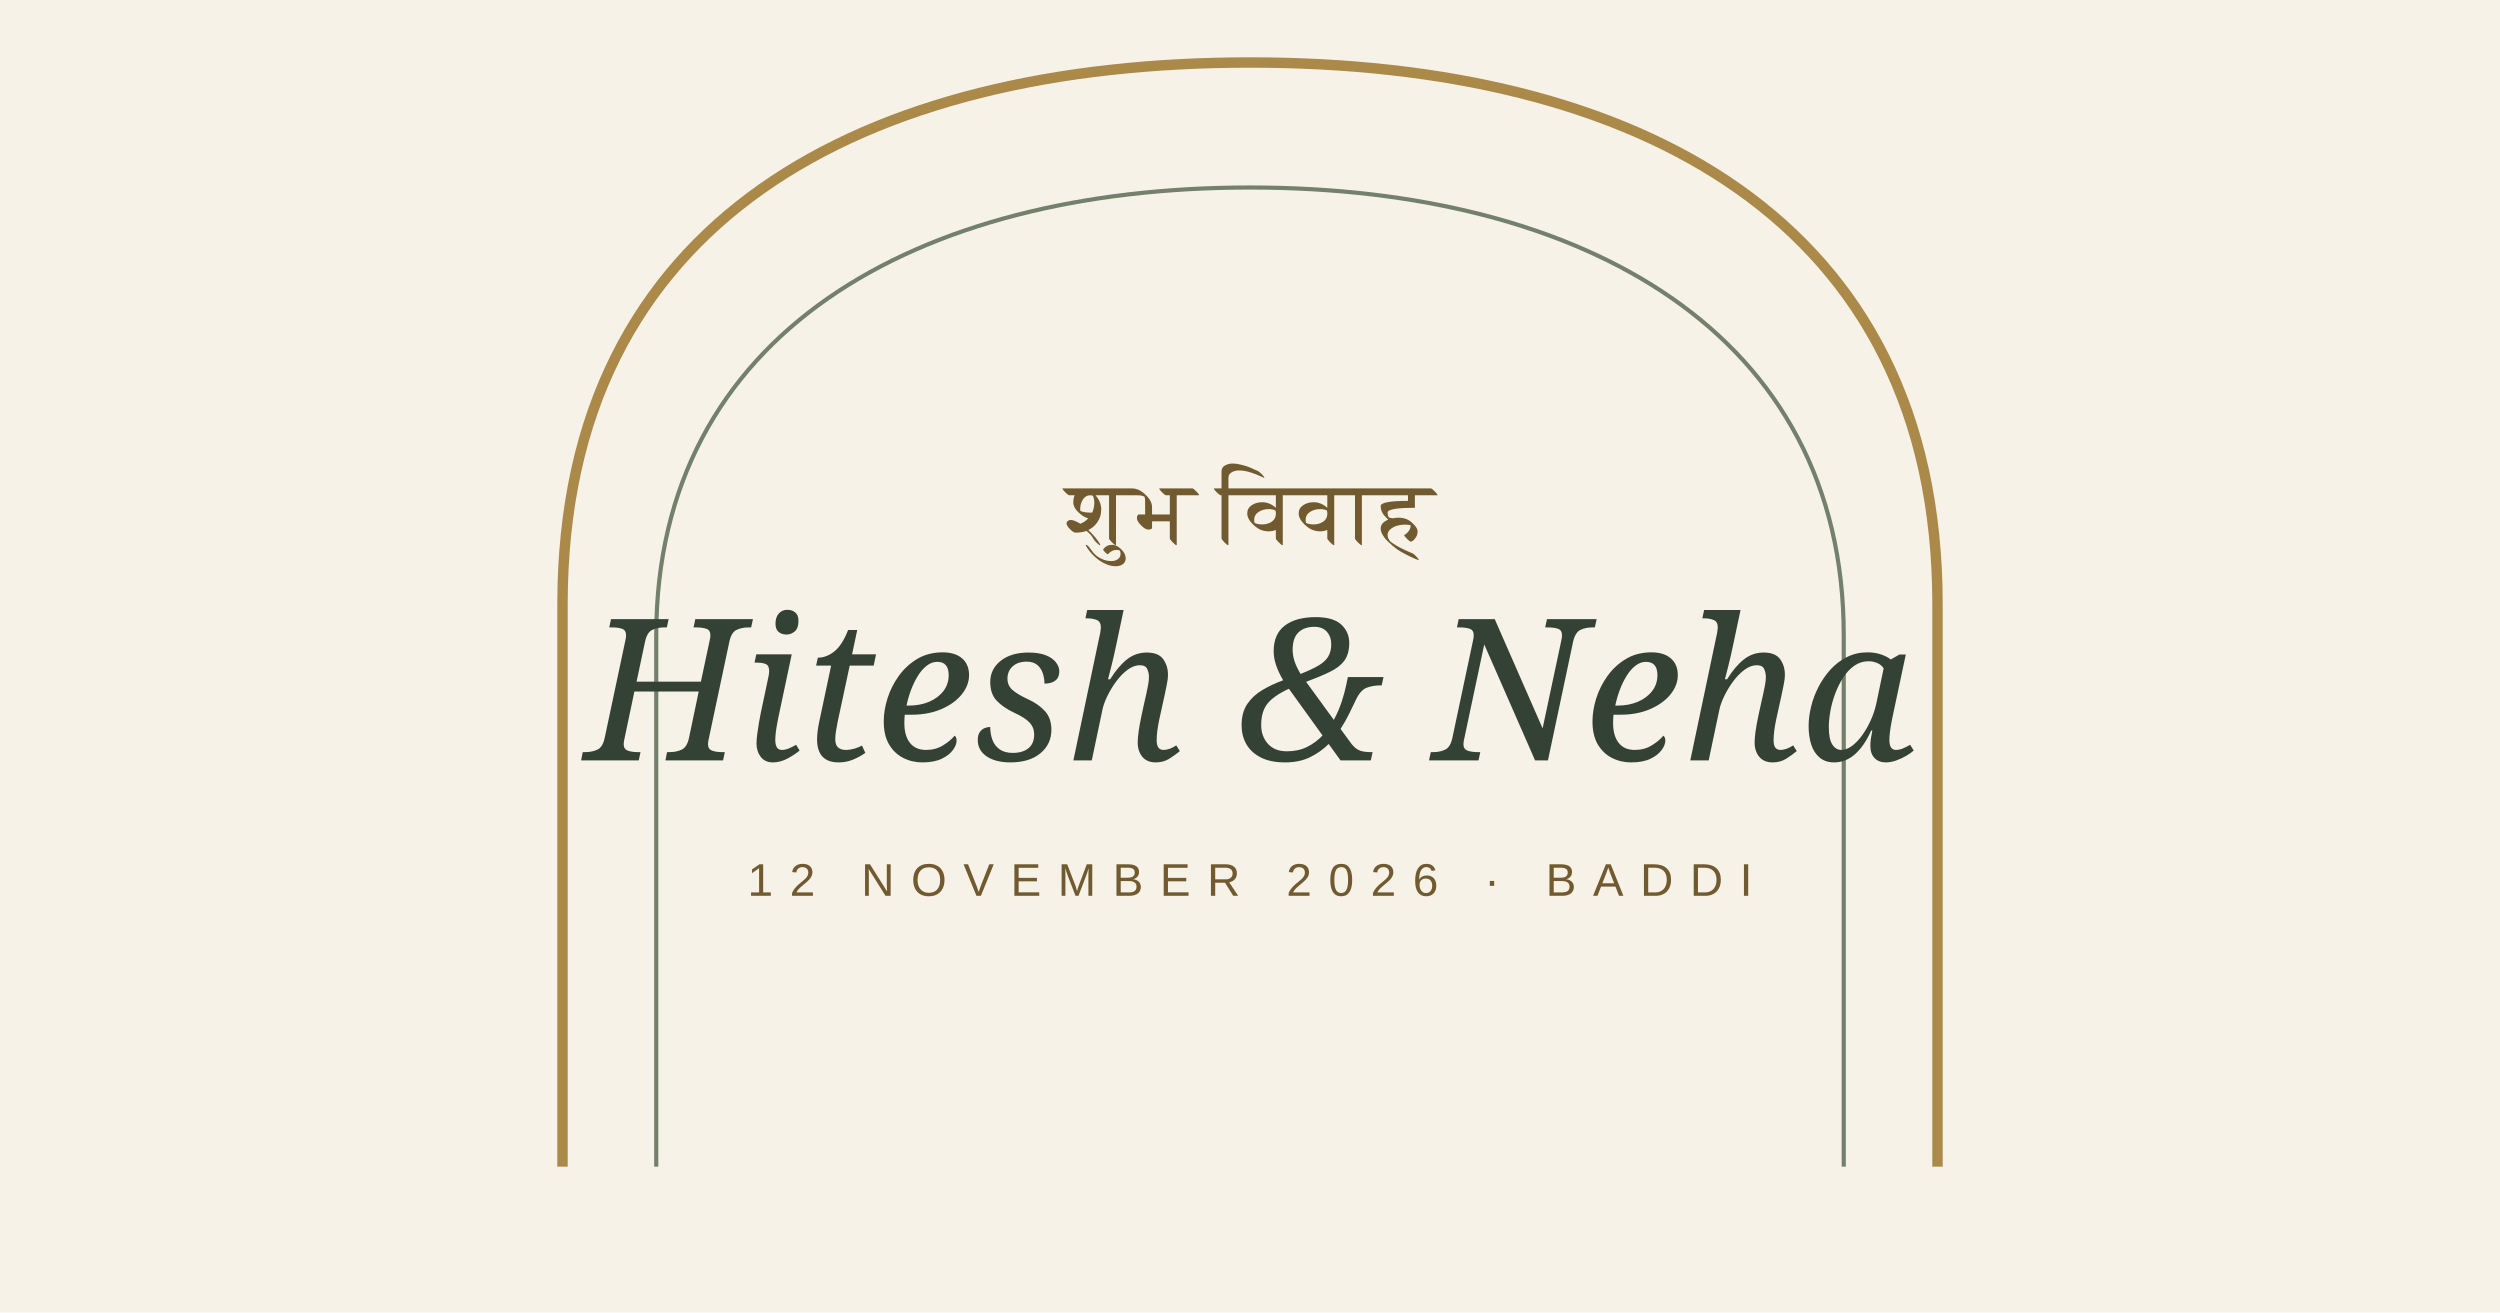
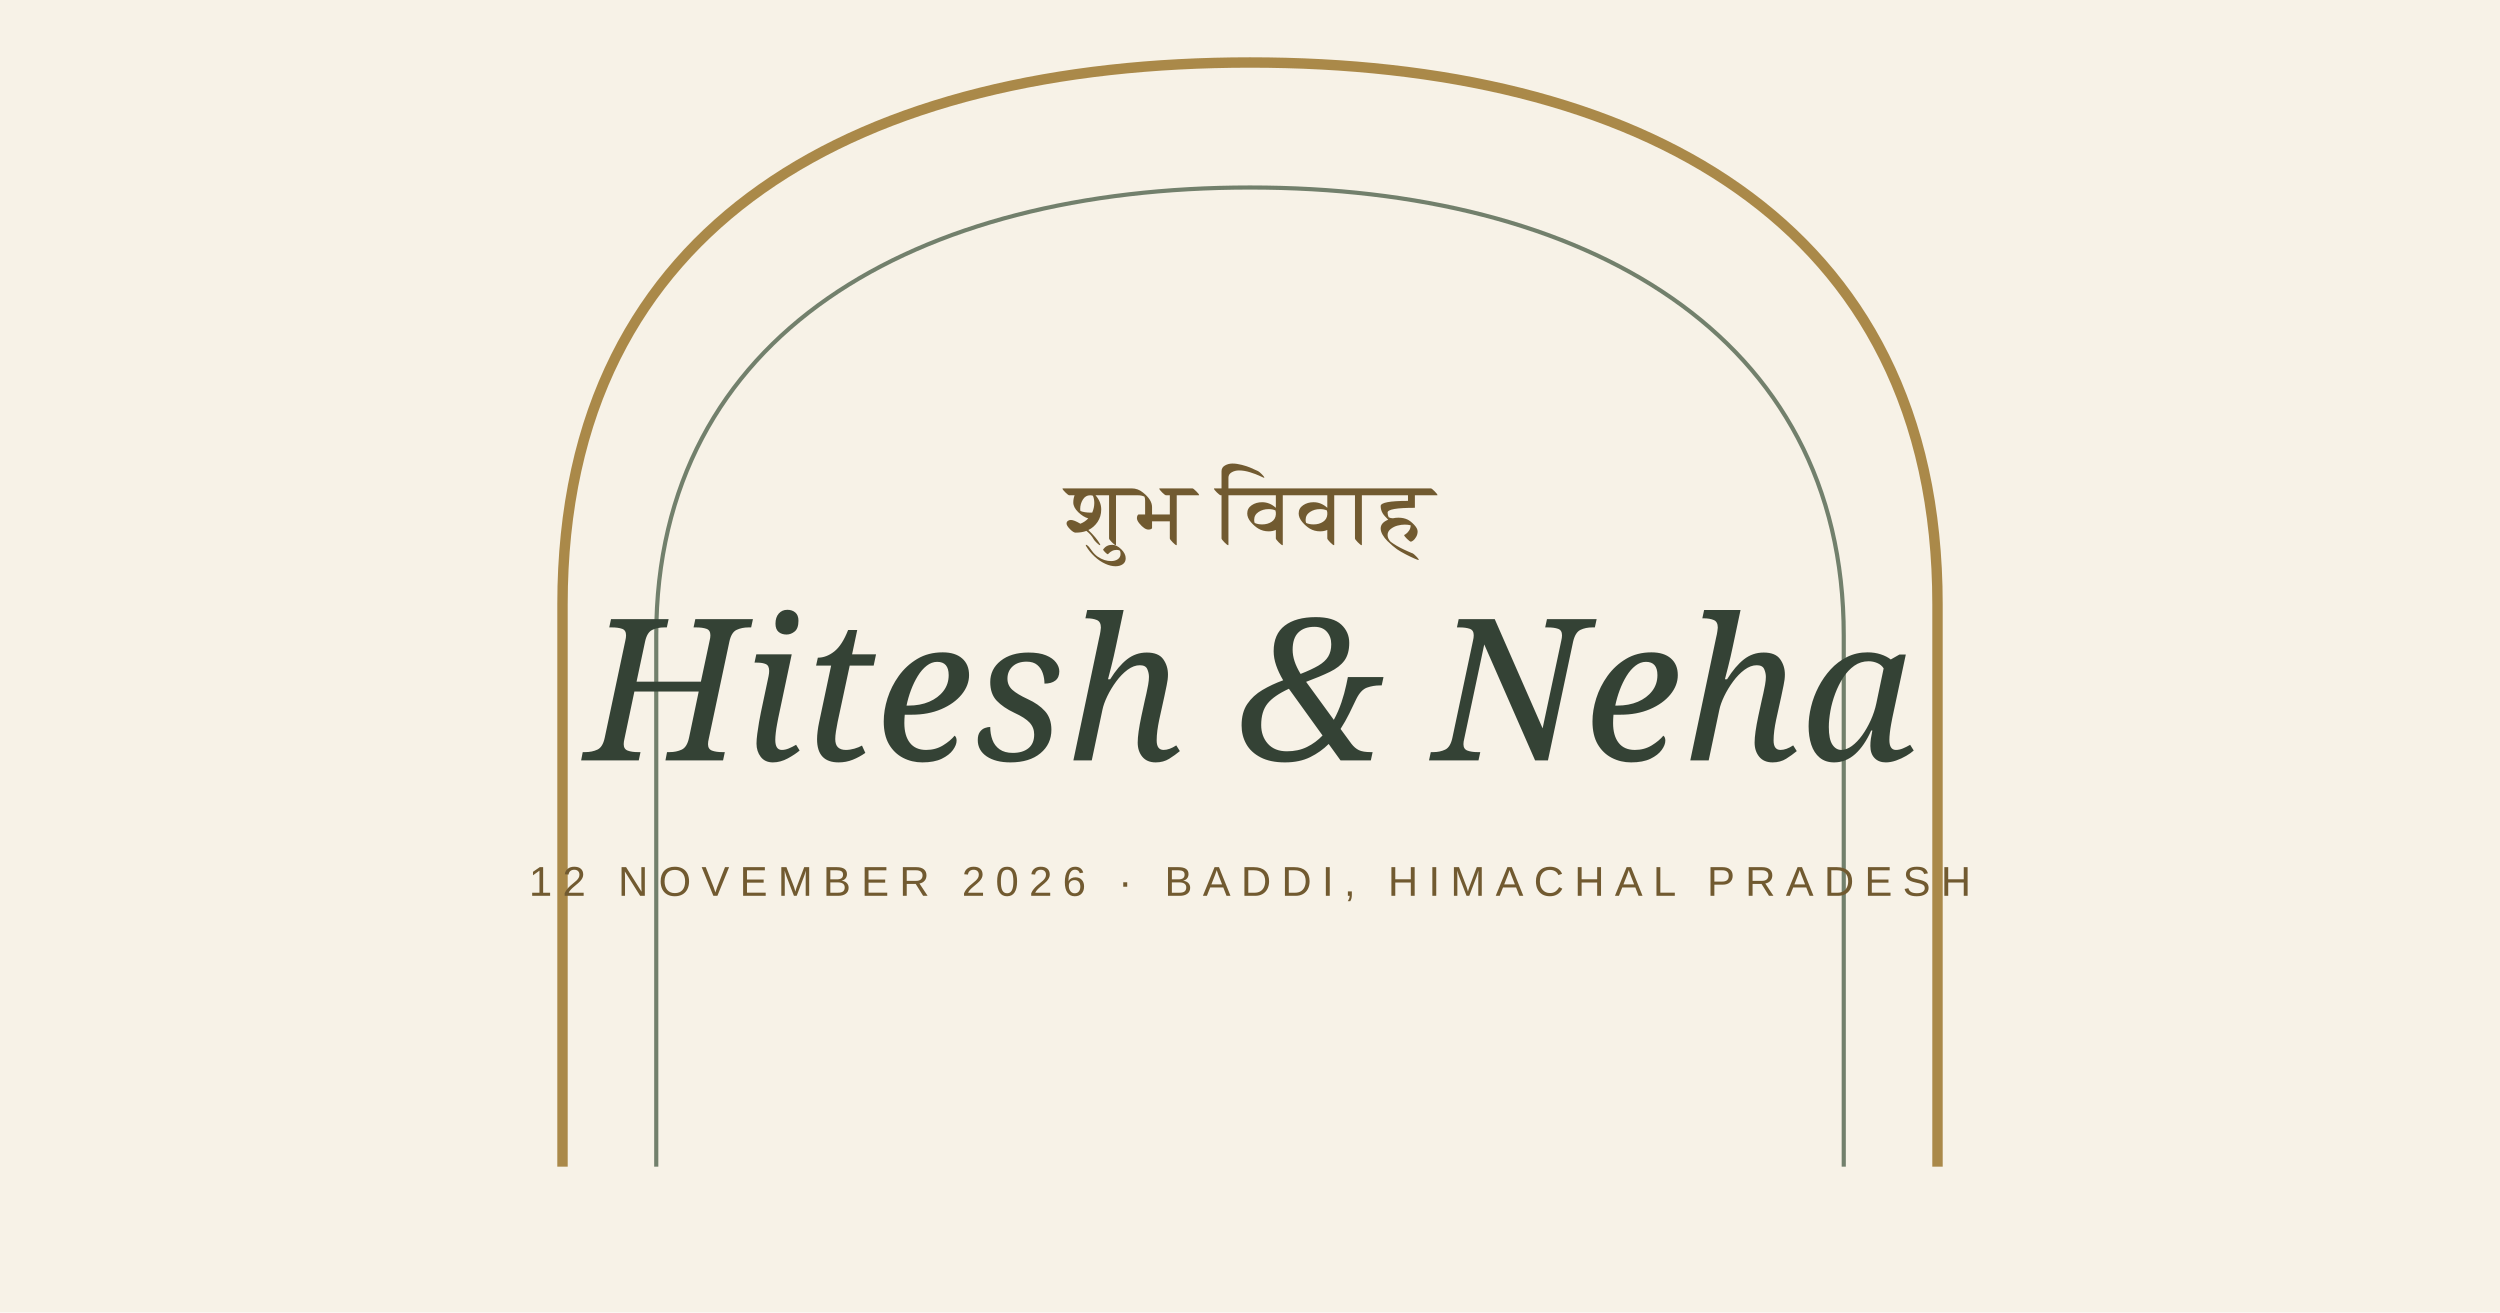
<svg xmlns="http://www.w3.org/2000/svg" viewBox="0 0 1200 630">
  <rect width="1200" height="630" fill="#f7f2e7" />
  <path d="M270 560V290c0-185 145-260 330-260s330 75 330 260v270" fill="none" stroke="#aa8949" stroke-width="5" />
  <path d="M315 560V305c0-145 125-215 285-215s285 70 285 215v255" fill="none" stroke="#72806c" stroke-width="2" />
  <text x="600" y="260" text-anchor="middle" font-family="Georgia,serif" font-size="42" fill="#715a30">शुभ विवाह</text>
  <text x="600" y="365" text-anchor="middle" font-family="Georgia,serif" font-style="italic" font-size="95" fill="#344235">Hitesh &amp; Neha</text>
-   <text x="600" y="430" text-anchor="middle" font-family="Arial,sans-serif" letter-spacing="8" font-size="22" fill="#715a30">12 NOVEMBER 2026 · BADDI</text>
+   <text x="600" y="430" text-anchor="middle" font-family="Arial,sans-serif" letter-spacing="5" font-size="20" fill="#715a30">12 NOVEMBER 2026 · BADDI, HIMACHAL PRADESH</text>
</svg>
